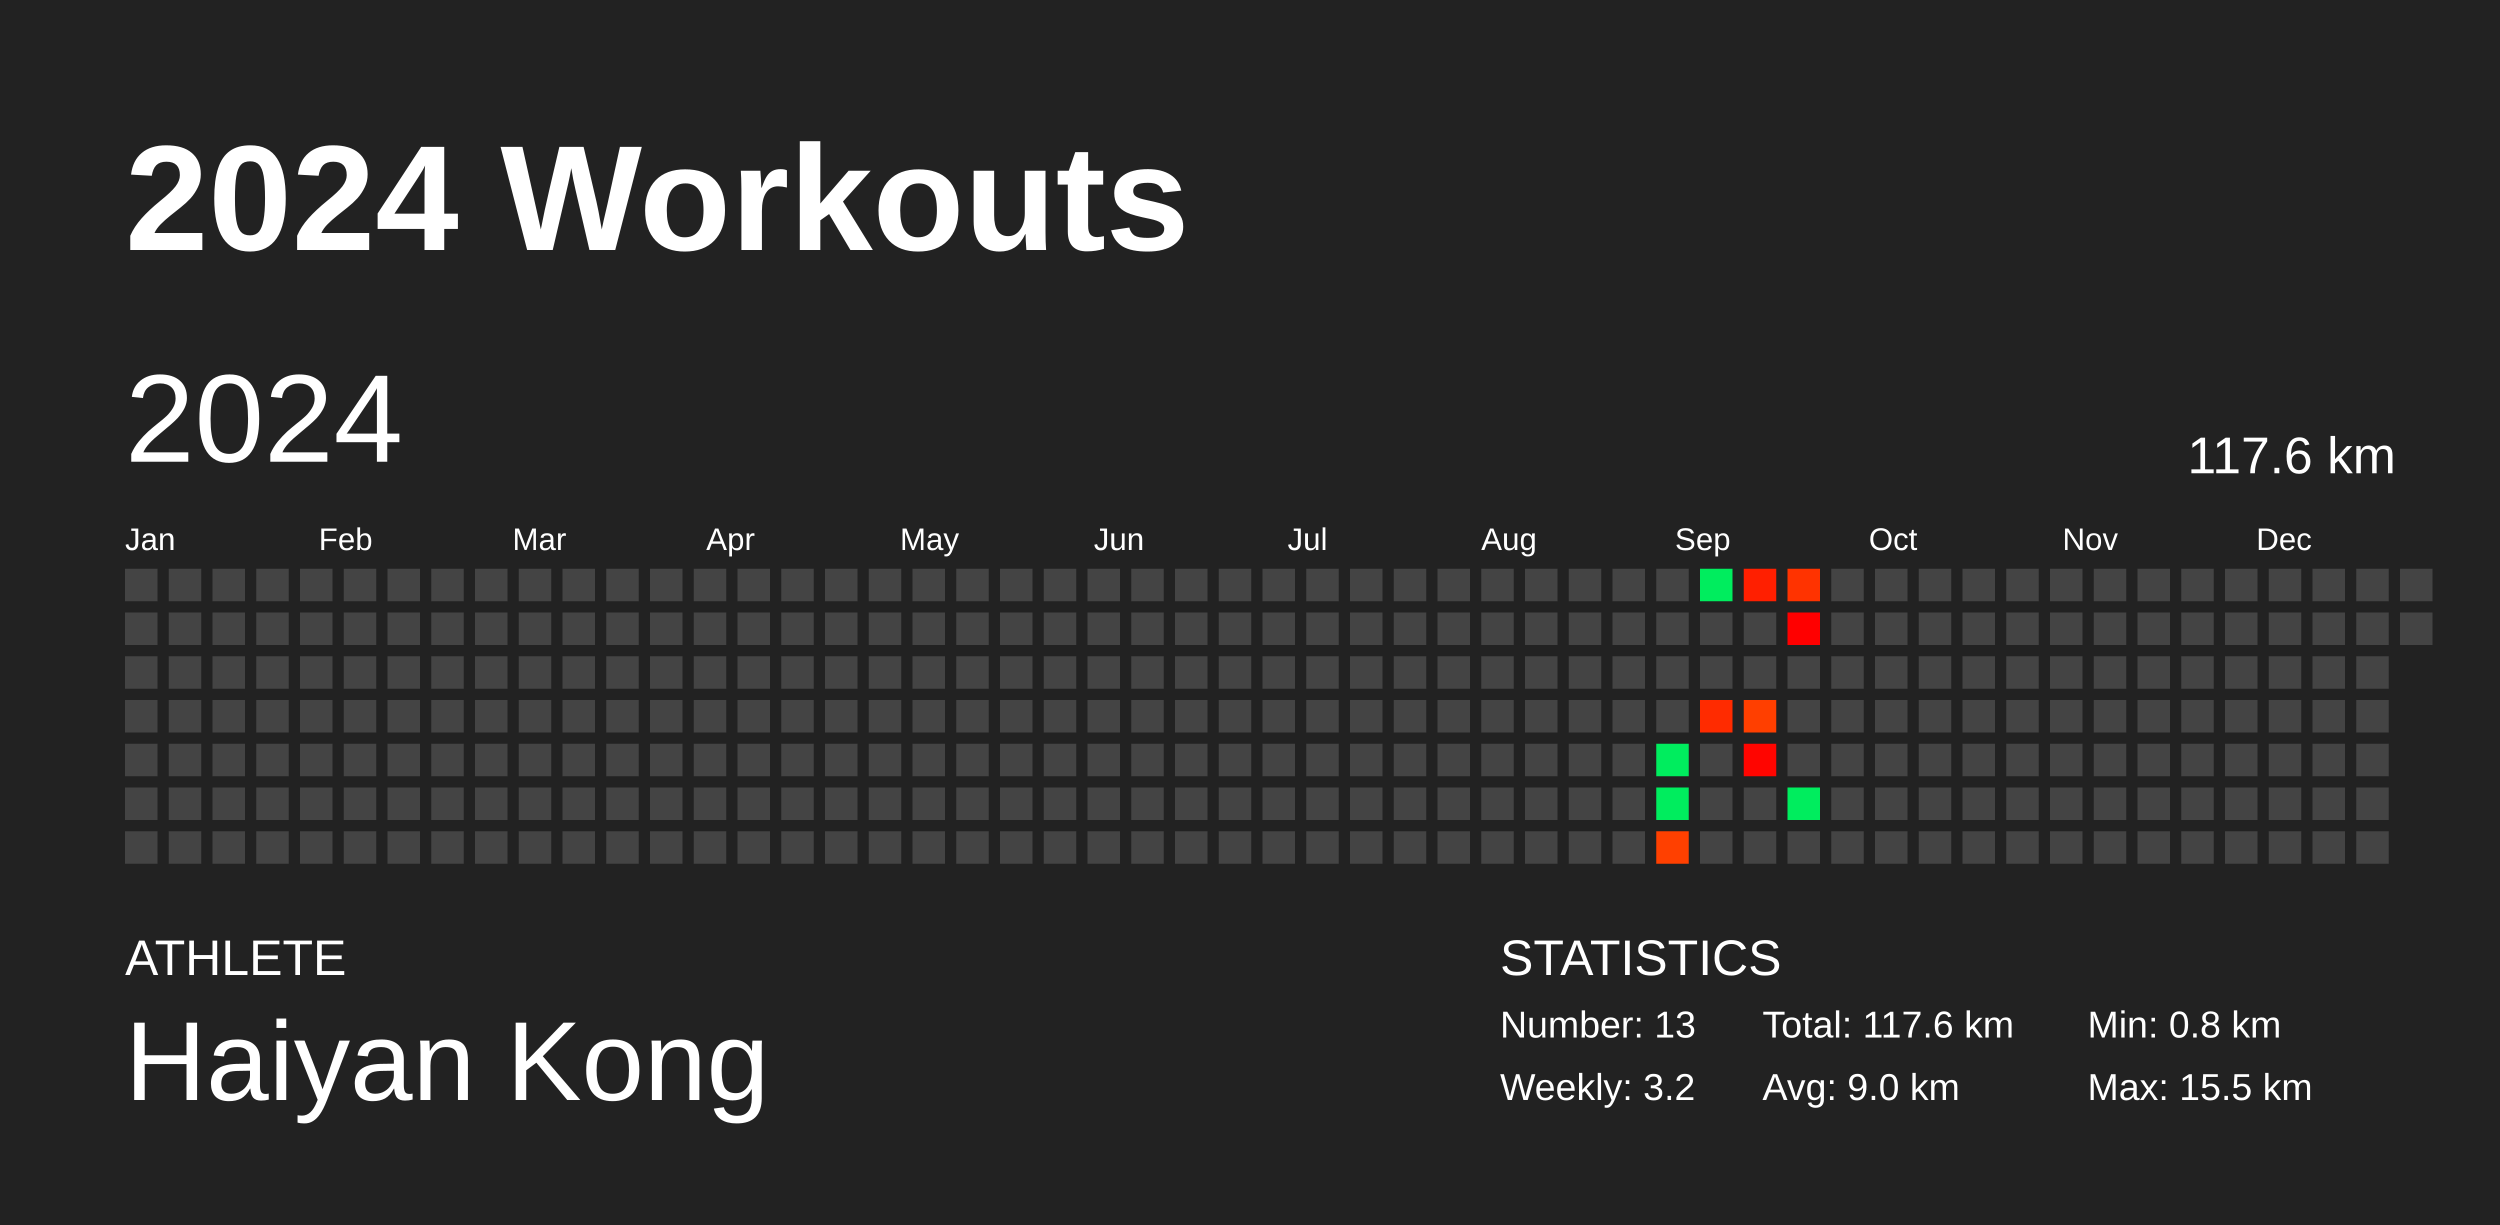
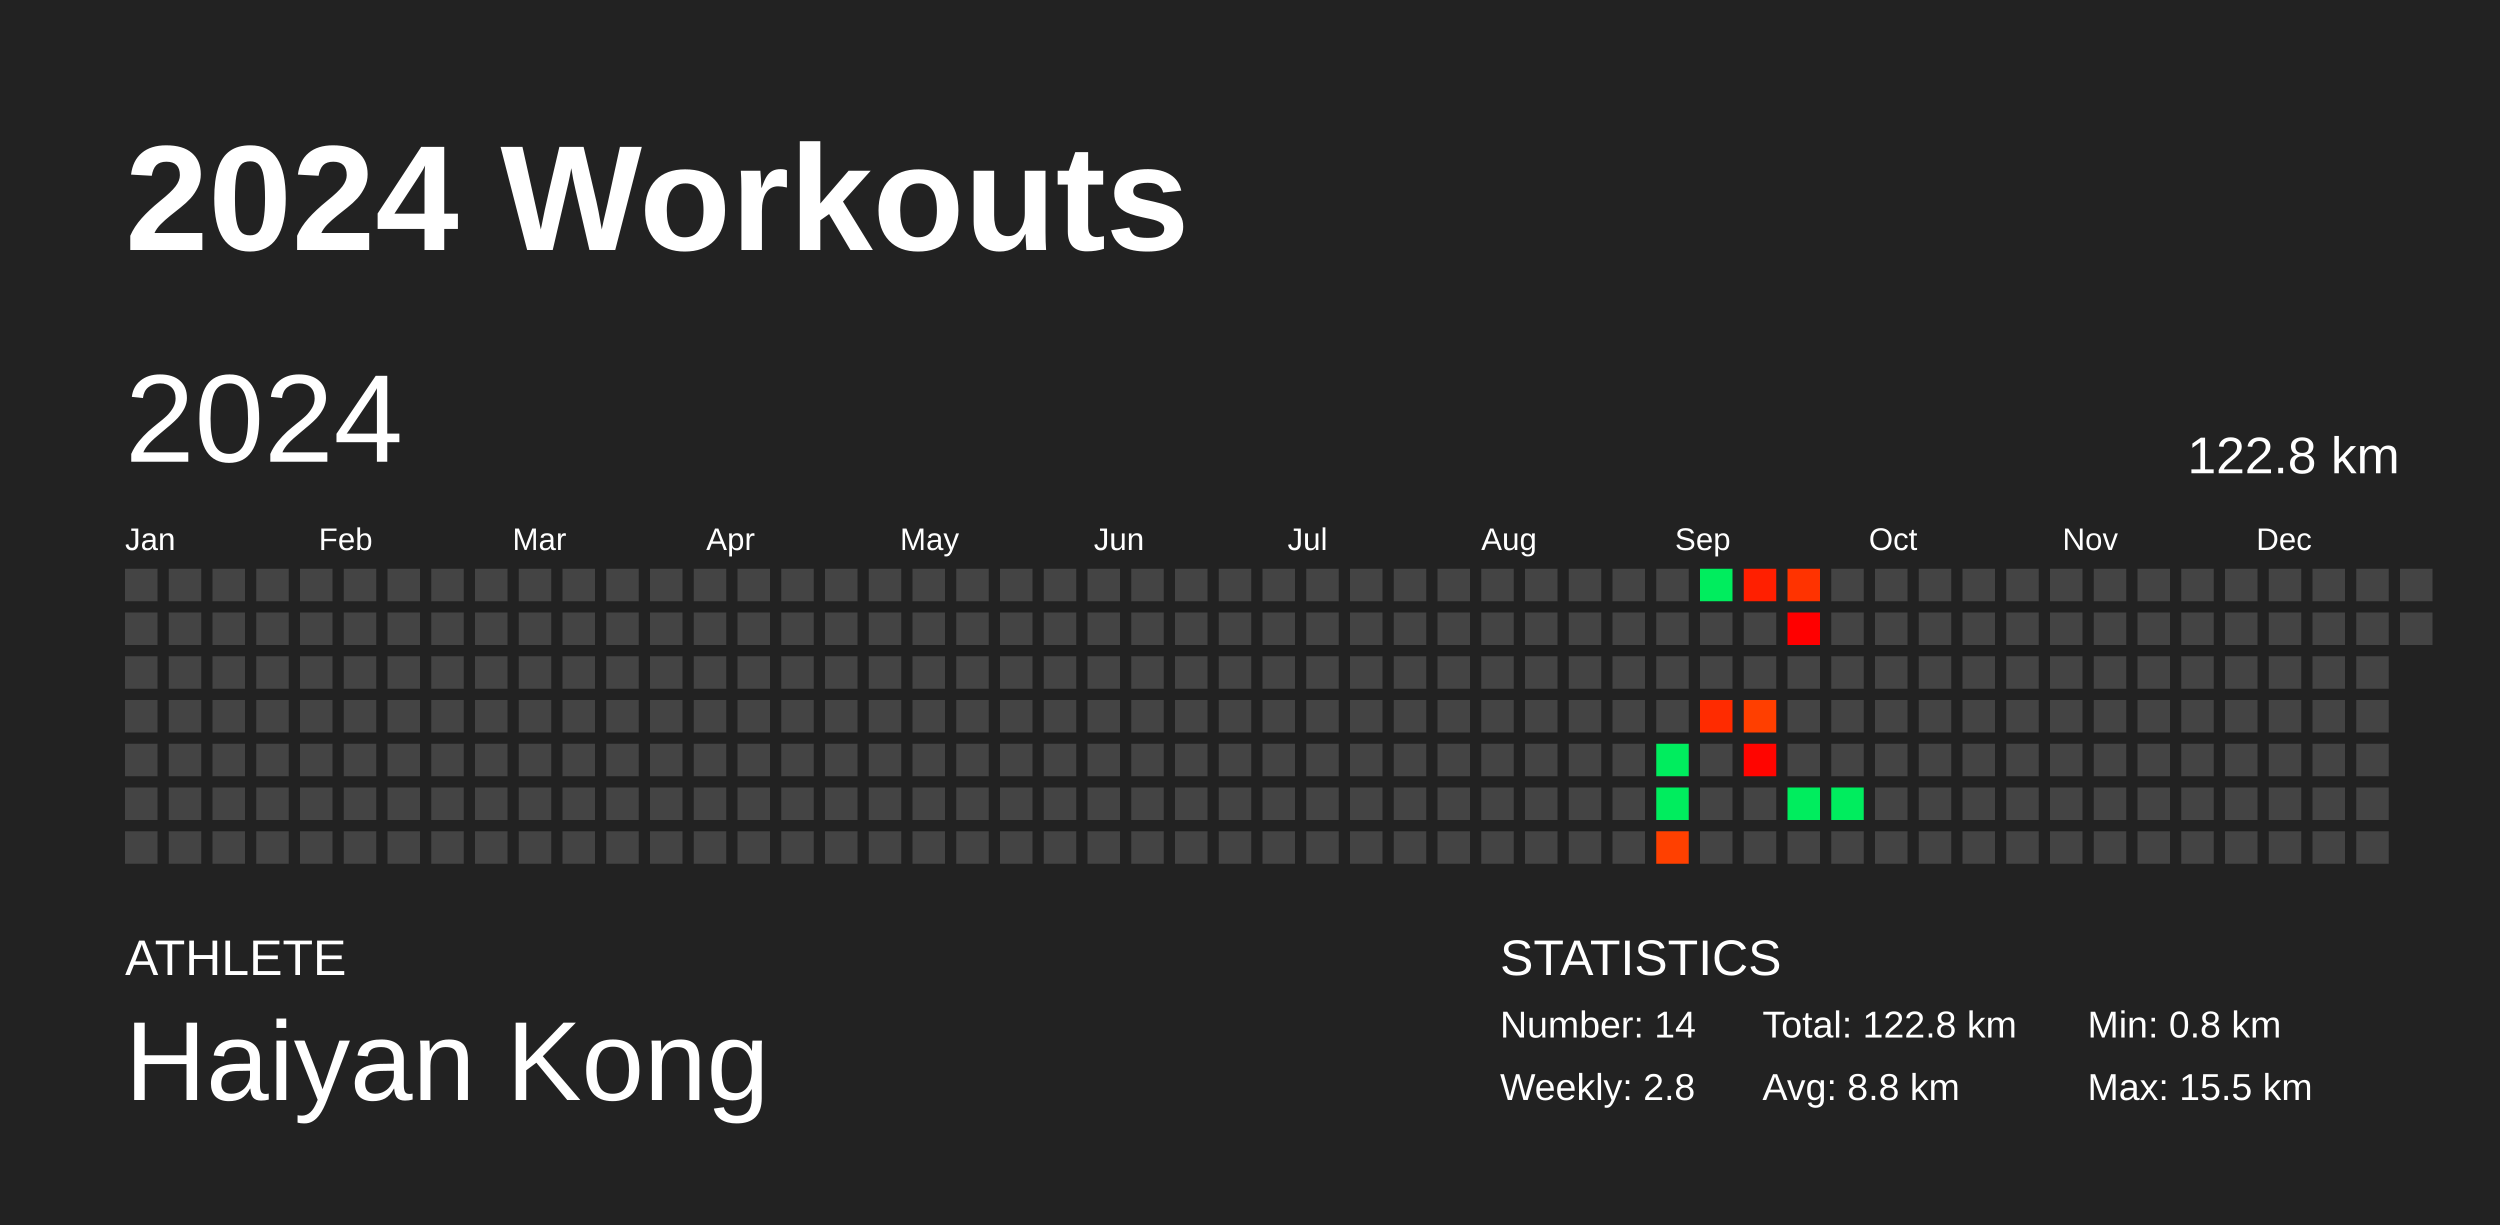
<svg xmlns="http://www.w3.org/2000/svg" baseProfile="full" height="98mm" version="1.1" viewBox="0,0,200,98" width="200mm">
  <defs />
  <rect fill="#222222" height="98" width="200" x="0" y="0" />
  <text fill="#FFFFFF" style="font-size:12px; font-family:Arial; font-weight:bold;" x="10" y="20">2024 Workouts</text>
  <text fill="#FFFFFF" style="font-size:4px; font-family:Arial" x="10" y="78">ATHLETE</text>
  <text fill="#FFFFFF" style="font-size:9px; font-family:Arial" x="10" y="88">Haiyan Kong</text>
  <text fill="#FFFFFF" style="font-size:4px; font-family:Arial" x="120" y="78">STATISTICS</text>
-   <text fill="#FFFFFF" style="font-size:3px; font-family:Arial" x="120" y="83">Number: 13</text>
-   <text fill="#FFFFFF" style="font-size:3px; font-family:Arial" x="120" y="88">Weekly: 3.2</text>
-   <text fill="#FFFFFF" style="font-size:3px; font-family:Arial" x="141" y="83">Total: 117.6 km</text>
-   <text fill="#FFFFFF" style="font-size:3px; font-family:Arial" x="141" y="88">Avg: 9.0 km</text>
+   <text fill="#FFFFFF" style="font-size:3px; font-family:Arial" x="120" y="83">Number: 14</text>
+   <text fill="#FFFFFF" style="font-size:3px; font-family:Arial" x="120" y="88">Weekly: 2.8</text>
+   <text fill="#FFFFFF" style="font-size:3px; font-family:Arial" x="141" y="83">Total: 122.8 km</text>
+   <text fill="#FFFFFF" style="font-size:3px; font-family:Arial" x="141" y="88">Avg: 8.8 km</text>
  <text fill="#FFFFFF" style="font-size:3px; font-family:Arial" x="167" y="83">Min: 0.8 km</text>
  <text fill="#FFFFFF" style="font-size:3px; font-family:Arial" x="167" y="88">Max: 15.5 km</text>
  <text dominant-baseline="hanging" fill="#FFFFFF" style="font-size:10.0px; font-family:Arial;" x="10" y="30">2024</text>
-   <text dominant-baseline="hanging" fill="#FFFFFF" style="font-size:4.125px; font-family:Arial;" x="175" y="35">117.6 km</text>
+   <text dominant-baseline="hanging" fill="#FFFFFF" style="font-size:4.125px; font-family:Arial;" x="175" y="35">122.8 km</text>
  <text fill="#FFFFFF" style="font-size:2.5px; font-family:Arial" x="10.0" y="44">Jan</text>
  <text fill="#FFFFFF" style="font-size:2.5px; font-family:Arial" x="25.5" y="44">Feb</text>
  <text fill="#FFFFFF" style="font-size:2.5px; font-family:Arial" x="41.0" y="44">Mar</text>
  <text fill="#FFFFFF" style="font-size:2.5px; font-family:Arial" x="56.5" y="44">Apr</text>
  <text fill="#FFFFFF" style="font-size:2.5px; font-family:Arial" x="72.0" y="44">May</text>
  <text fill="#FFFFFF" style="font-size:2.5px; font-family:Arial" x="87.5" y="44">Jun</text>
  <text fill="#FFFFFF" style="font-size:2.5px; font-family:Arial" x="103.0" y="44">Jul</text>
  <text fill="#FFFFFF" style="font-size:2.5px; font-family:Arial" x="118.5" y="44">Aug</text>
  <text fill="#FFFFFF" style="font-size:2.5px; font-family:Arial" x="134.0" y="44">Sep</text>
  <text fill="#FFFFFF" style="font-size:2.5px; font-family:Arial" x="149.5" y="44">Oct</text>
  <text fill="#FFFFFF" style="font-size:2.5px; font-family:Arial" x="165.0" y="44">Nov</text>
  <text fill="#FFFFFF" style="font-size:2.5px; font-family:Arial" x="180.5" y="44">Dec</text>
  <rect fill="#444444" height="2.6" width="2.6" x="10.0" y="45.5" />
  <rect fill="#444444" height="2.6" width="2.6" x="10.0" y="49.0" />
  <rect fill="#444444" height="2.6" width="2.6" x="10.0" y="52.5" />
  <rect fill="#444444" height="2.6" width="2.6" x="10.0" y="56.0" />
  <rect fill="#444444" height="2.6" width="2.6" x="10.0" y="59.5" />
  <rect fill="#444444" height="2.6" width="2.6" x="10.0" y="63.0" />
  <rect fill="#444444" height="2.6" width="2.6" x="10.0" y="66.5" />
  <rect fill="#444444" height="2.6" width="2.6" x="13.5" y="45.5" />
  <rect fill="#444444" height="2.6" width="2.6" x="13.5" y="49.0" />
  <rect fill="#444444" height="2.6" width="2.6" x="13.5" y="52.5" />
  <rect fill="#444444" height="2.6" width="2.6" x="13.5" y="56.0" />
  <rect fill="#444444" height="2.6" width="2.6" x="13.5" y="59.5" />
  <rect fill="#444444" height="2.6" width="2.6" x="13.5" y="63.0" />
  <rect fill="#444444" height="2.6" width="2.6" x="13.5" y="66.5" />
  <rect fill="#444444" height="2.6" width="2.6" x="17.0" y="45.5" />
  <rect fill="#444444" height="2.6" width="2.6" x="17.0" y="49.0" />
  <rect fill="#444444" height="2.6" width="2.6" x="17.0" y="52.5" />
  <rect fill="#444444" height="2.6" width="2.6" x="17.0" y="56.0" />
  <rect fill="#444444" height="2.6" width="2.6" x="17.0" y="59.5" />
  <rect fill="#444444" height="2.6" width="2.6" x="17.0" y="63.0" />
  <rect fill="#444444" height="2.6" width="2.6" x="17.0" y="66.5" />
  <rect fill="#444444" height="2.6" width="2.6" x="20.5" y="45.5" />
  <rect fill="#444444" height="2.6" width="2.6" x="20.5" y="49.0" />
  <rect fill="#444444" height="2.6" width="2.6" x="20.5" y="52.5" />
  <rect fill="#444444" height="2.6" width="2.6" x="20.5" y="56.0" />
  <rect fill="#444444" height="2.6" width="2.6" x="20.5" y="59.5" />
  <rect fill="#444444" height="2.6" width="2.6" x="20.5" y="63.0" />
  <rect fill="#444444" height="2.6" width="2.6" x="20.5" y="66.5" />
  <rect fill="#444444" height="2.6" width="2.6" x="24.0" y="45.5" />
  <rect fill="#444444" height="2.6" width="2.6" x="24.0" y="49.0" />
  <rect fill="#444444" height="2.6" width="2.6" x="24.0" y="52.5" />
  <rect fill="#444444" height="2.6" width="2.6" x="24.0" y="56.0" />
  <rect fill="#444444" height="2.6" width="2.6" x="24.0" y="59.5" />
  <rect fill="#444444" height="2.6" width="2.6" x="24.0" y="63.0" />
  <rect fill="#444444" height="2.6" width="2.6" x="24.0" y="66.5" />
  <rect fill="#444444" height="2.6" width="2.6" x="27.5" y="45.5" />
  <rect fill="#444444" height="2.6" width="2.6" x="27.5" y="49.0" />
  <rect fill="#444444" height="2.6" width="2.6" x="27.5" y="52.5" />
  <rect fill="#444444" height="2.6" width="2.6" x="27.5" y="56.0" />
  <rect fill="#444444" height="2.6" width="2.6" x="27.5" y="59.5" />
  <rect fill="#444444" height="2.6" width="2.6" x="27.5" y="63.0" />
  <rect fill="#444444" height="2.6" width="2.6" x="27.5" y="66.5" />
  <rect fill="#444444" height="2.6" width="2.6" x="31.0" y="45.5" />
  <rect fill="#444444" height="2.6" width="2.6" x="31.0" y="49.0" />
  <rect fill="#444444" height="2.6" width="2.6" x="31.0" y="52.5" />
  <rect fill="#444444" height="2.6" width="2.6" x="31.0" y="56.0" />
  <rect fill="#444444" height="2.6" width="2.6" x="31.0" y="59.5" />
  <rect fill="#444444" height="2.6" width="2.6" x="31.0" y="63.0" />
  <rect fill="#444444" height="2.6" width="2.6" x="31.0" y="66.5" />
  <rect fill="#444444" height="2.6" width="2.6" x="34.5" y="45.5" />
  <rect fill="#444444" height="2.6" width="2.6" x="34.5" y="49.0" />
  <rect fill="#444444" height="2.6" width="2.6" x="34.5" y="52.5" />
  <rect fill="#444444" height="2.6" width="2.6" x="34.5" y="56.0" />
  <rect fill="#444444" height="2.6" width="2.6" x="34.5" y="59.5" />
  <rect fill="#444444" height="2.6" width="2.6" x="34.5" y="63.0" />
  <rect fill="#444444" height="2.6" width="2.6" x="34.5" y="66.5" />
  <rect fill="#444444" height="2.6" width="2.6" x="38.0" y="45.5" />
  <rect fill="#444444" height="2.6" width="2.6" x="38.0" y="49.0" />
  <rect fill="#444444" height="2.6" width="2.6" x="38.0" y="52.5" />
  <rect fill="#444444" height="2.6" width="2.6" x="38.0" y="56.0" />
  <rect fill="#444444" height="2.6" width="2.6" x="38.0" y="59.5" />
  <rect fill="#444444" height="2.6" width="2.6" x="38.0" y="63.0" />
  <rect fill="#444444" height="2.6" width="2.6" x="38.0" y="66.5" />
  <rect fill="#444444" height="2.6" width="2.6" x="41.5" y="45.5" />
  <rect fill="#444444" height="2.6" width="2.6" x="41.5" y="49.0" />
  <rect fill="#444444" height="2.6" width="2.6" x="41.5" y="52.5" />
  <rect fill="#444444" height="2.6" width="2.6" x="41.5" y="56.0" />
  <rect fill="#444444" height="2.6" width="2.6" x="41.5" y="59.5" />
  <rect fill="#444444" height="2.6" width="2.6" x="41.5" y="63.0" />
  <rect fill="#444444" height="2.6" width="2.6" x="41.5" y="66.5" />
  <rect fill="#444444" height="2.6" width="2.6" x="45.0" y="45.5" />
  <rect fill="#444444" height="2.6" width="2.6" x="45.0" y="49.0" />
  <rect fill="#444444" height="2.6" width="2.6" x="45.0" y="52.5" />
  <rect fill="#444444" height="2.6" width="2.6" x="45.0" y="56.0" />
  <rect fill="#444444" height="2.6" width="2.6" x="45.0" y="59.5" />
  <rect fill="#444444" height="2.6" width="2.6" x="45.0" y="63.0" />
  <rect fill="#444444" height="2.6" width="2.6" x="45.0" y="66.5" />
  <rect fill="#444444" height="2.6" width="2.6" x="48.5" y="45.5" />
  <rect fill="#444444" height="2.6" width="2.6" x="48.5" y="49.0" />
  <rect fill="#444444" height="2.6" width="2.6" x="48.5" y="52.5" />
  <rect fill="#444444" height="2.6" width="2.6" x="48.5" y="56.0" />
  <rect fill="#444444" height="2.6" width="2.6" x="48.5" y="59.5" />
  <rect fill="#444444" height="2.6" width="2.6" x="48.5" y="63.0" />
  <rect fill="#444444" height="2.6" width="2.6" x="48.5" y="66.5" />
  <rect fill="#444444" height="2.6" width="2.6" x="52.0" y="45.5" />
  <rect fill="#444444" height="2.6" width="2.6" x="52.0" y="49.0" />
  <rect fill="#444444" height="2.6" width="2.6" x="52.0" y="52.5" />
  <rect fill="#444444" height="2.6" width="2.6" x="52.0" y="56.0" />
  <rect fill="#444444" height="2.6" width="2.6" x="52.0" y="59.5" />
  <rect fill="#444444" height="2.6" width="2.6" x="52.0" y="63.0" />
  <rect fill="#444444" height="2.6" width="2.6" x="52.0" y="66.5" />
  <rect fill="#444444" height="2.6" width="2.6" x="55.5" y="45.5" />
  <rect fill="#444444" height="2.6" width="2.6" x="55.5" y="49.0" />
  <rect fill="#444444" height="2.6" width="2.6" x="55.5" y="52.5" />
  <rect fill="#444444" height="2.6" width="2.6" x="55.5" y="56.0" />
  <rect fill="#444444" height="2.6" width="2.6" x="55.5" y="59.5" />
  <rect fill="#444444" height="2.6" width="2.6" x="55.5" y="63.0" />
  <rect fill="#444444" height="2.6" width="2.6" x="55.5" y="66.5" />
  <rect fill="#444444" height="2.6" width="2.6" x="59.0" y="45.5" />
  <rect fill="#444444" height="2.6" width="2.6" x="59.0" y="49.0" />
  <rect fill="#444444" height="2.6" width="2.6" x="59.0" y="52.5" />
  <rect fill="#444444" height="2.6" width="2.6" x="59.0" y="56.0" />
  <rect fill="#444444" height="2.6" width="2.6" x="59.0" y="59.5" />
  <rect fill="#444444" height="2.6" width="2.6" x="59.0" y="63.0" />
  <rect fill="#444444" height="2.6" width="2.6" x="59.0" y="66.5" />
  <rect fill="#444444" height="2.6" width="2.6" x="62.5" y="45.5" />
  <rect fill="#444444" height="2.6" width="2.6" x="62.5" y="49.0" />
  <rect fill="#444444" height="2.6" width="2.6" x="62.5" y="52.5" />
  <rect fill="#444444" height="2.6" width="2.6" x="62.5" y="56.0" />
  <rect fill="#444444" height="2.6" width="2.6" x="62.5" y="59.5" />
  <rect fill="#444444" height="2.6" width="2.6" x="62.5" y="63.0" />
  <rect fill="#444444" height="2.6" width="2.6" x="62.5" y="66.5" />
  <rect fill="#444444" height="2.6" width="2.6" x="66.0" y="45.5" />
  <rect fill="#444444" height="2.6" width="2.6" x="66.0" y="49.0" />
  <rect fill="#444444" height="2.6" width="2.6" x="66.0" y="52.5" />
  <rect fill="#444444" height="2.6" width="2.6" x="66.0" y="56.0" />
  <rect fill="#444444" height="2.6" width="2.6" x="66.0" y="59.5" />
  <rect fill="#444444" height="2.6" width="2.6" x="66.0" y="63.0" />
  <rect fill="#444444" height="2.6" width="2.6" x="66.0" y="66.5" />
  <rect fill="#444444" height="2.6" width="2.6" x="69.5" y="45.5" />
  <rect fill="#444444" height="2.6" width="2.6" x="69.5" y="49.0" />
  <rect fill="#444444" height="2.6" width="2.6" x="69.5" y="52.5" />
  <rect fill="#444444" height="2.6" width="2.6" x="69.5" y="56.0" />
  <rect fill="#444444" height="2.6" width="2.6" x="69.5" y="59.5" />
  <rect fill="#444444" height="2.6" width="2.6" x="69.5" y="63.0" />
  <rect fill="#444444" height="2.6" width="2.6" x="69.5" y="66.5" />
  <rect fill="#444444" height="2.6" width="2.6" x="73.0" y="45.5" />
  <rect fill="#444444" height="2.6" width="2.6" x="73.0" y="49.0" />
  <rect fill="#444444" height="2.6" width="2.6" x="73.0" y="52.5" />
  <rect fill="#444444" height="2.6" width="2.6" x="73.0" y="56.0" />
  <rect fill="#444444" height="2.6" width="2.6" x="73.0" y="59.5" />
  <rect fill="#444444" height="2.6" width="2.6" x="73.0" y="63.0" />
  <rect fill="#444444" height="2.6" width="2.6" x="73.0" y="66.5" />
  <rect fill="#444444" height="2.6" width="2.6" x="76.5" y="45.5" />
  <rect fill="#444444" height="2.6" width="2.6" x="76.5" y="49.0" />
  <rect fill="#444444" height="2.6" width="2.6" x="76.5" y="52.5" />
  <rect fill="#444444" height="2.6" width="2.6" x="76.5" y="56.0" />
  <rect fill="#444444" height="2.6" width="2.6" x="76.5" y="59.5" />
  <rect fill="#444444" height="2.6" width="2.6" x="76.5" y="63.0" />
  <rect fill="#444444" height="2.6" width="2.6" x="76.5" y="66.5" />
  <rect fill="#444444" height="2.6" width="2.6" x="80.0" y="45.5" />
  <rect fill="#444444" height="2.6" width="2.6" x="80.0" y="49.0" />
  <rect fill="#444444" height="2.6" width="2.6" x="80.0" y="52.5" />
  <rect fill="#444444" height="2.6" width="2.6" x="80.0" y="56.0" />
  <rect fill="#444444" height="2.6" width="2.6" x="80.0" y="59.5" />
  <rect fill="#444444" height="2.6" width="2.6" x="80.0" y="63.0" />
  <rect fill="#444444" height="2.6" width="2.6" x="80.0" y="66.5" />
  <rect fill="#444444" height="2.6" width="2.6" x="83.5" y="45.5" />
  <rect fill="#444444" height="2.6" width="2.6" x="83.5" y="49.0" />
  <rect fill="#444444" height="2.6" width="2.6" x="83.5" y="52.5" />
  <rect fill="#444444" height="2.6" width="2.6" x="83.5" y="56.0" />
  <rect fill="#444444" height="2.6" width="2.6" x="83.5" y="59.5" />
  <rect fill="#444444" height="2.6" width="2.6" x="83.5" y="63.0" />
  <rect fill="#444444" height="2.6" width="2.6" x="83.5" y="66.5" />
  <rect fill="#444444" height="2.6" width="2.6" x="87.0" y="45.5" />
  <rect fill="#444444" height="2.6" width="2.6" x="87.0" y="49.0" />
  <rect fill="#444444" height="2.6" width="2.6" x="87.0" y="52.5" />
  <rect fill="#444444" height="2.6" width="2.6" x="87.0" y="56.0" />
  <rect fill="#444444" height="2.6" width="2.6" x="87.0" y="59.5" />
  <rect fill="#444444" height="2.6" width="2.6" x="87.0" y="63.0" />
  <rect fill="#444444" height="2.6" width="2.6" x="87.0" y="66.5" />
  <rect fill="#444444" height="2.6" width="2.6" x="90.5" y="45.5" />
  <rect fill="#444444" height="2.6" width="2.6" x="90.5" y="49.0" />
  <rect fill="#444444" height="2.6" width="2.6" x="90.5" y="52.5" />
  <rect fill="#444444" height="2.6" width="2.6" x="90.5" y="56.0" />
  <rect fill="#444444" height="2.6" width="2.6" x="90.5" y="59.5" />
  <rect fill="#444444" height="2.6" width="2.6" x="90.5" y="63.0" />
  <rect fill="#444444" height="2.6" width="2.6" x="90.5" y="66.5" />
  <rect fill="#444444" height="2.6" width="2.6" x="94.0" y="45.5" />
  <rect fill="#444444" height="2.6" width="2.6" x="94.0" y="49.0" />
  <rect fill="#444444" height="2.6" width="2.6" x="94.0" y="52.5" />
  <rect fill="#444444" height="2.6" width="2.6" x="94.0" y="56.0" />
  <rect fill="#444444" height="2.6" width="2.6" x="94.0" y="59.5" />
  <rect fill="#444444" height="2.6" width="2.6" x="94.0" y="63.0" />
  <rect fill="#444444" height="2.6" width="2.6" x="94.0" y="66.5" />
  <rect fill="#444444" height="2.6" width="2.6" x="97.5" y="45.5" />
  <rect fill="#444444" height="2.6" width="2.6" x="97.5" y="49.0" />
  <rect fill="#444444" height="2.6" width="2.6" x="97.5" y="52.5" />
  <rect fill="#444444" height="2.6" width="2.6" x="97.5" y="56.0" />
  <rect fill="#444444" height="2.6" width="2.6" x="97.5" y="59.5" />
  <rect fill="#444444" height="2.6" width="2.6" x="97.5" y="63.0" />
  <rect fill="#444444" height="2.6" width="2.6" x="97.5" y="66.5" />
  <rect fill="#444444" height="2.6" width="2.6" x="101.0" y="45.5" />
  <rect fill="#444444" height="2.6" width="2.6" x="101.0" y="49.0" />
  <rect fill="#444444" height="2.6" width="2.6" x="101.0" y="52.5" />
  <rect fill="#444444" height="2.6" width="2.6" x="101.0" y="56.0" />
  <rect fill="#444444" height="2.6" width="2.6" x="101.0" y="59.5" />
  <rect fill="#444444" height="2.6" width="2.6" x="101.0" y="63.0" />
  <rect fill="#444444" height="2.6" width="2.6" x="101.0" y="66.5" />
  <rect fill="#444444" height="2.6" width="2.6" x="104.5" y="45.5" />
  <rect fill="#444444" height="2.6" width="2.6" x="104.5" y="49.0" />
  <rect fill="#444444" height="2.6" width="2.6" x="104.5" y="52.5" />
  <rect fill="#444444" height="2.6" width="2.6" x="104.5" y="56.0" />
  <rect fill="#444444" height="2.6" width="2.6" x="104.5" y="59.5" />
  <rect fill="#444444" height="2.6" width="2.6" x="104.5" y="63.0" />
  <rect fill="#444444" height="2.6" width="2.6" x="104.5" y="66.5" />
  <rect fill="#444444" height="2.6" width="2.6" x="108.0" y="45.5" />
  <rect fill="#444444" height="2.6" width="2.6" x="108.0" y="49.0" />
  <rect fill="#444444" height="2.6" width="2.6" x="108.0" y="52.5" />
  <rect fill="#444444" height="2.6" width="2.6" x="108.0" y="56.0" />
  <rect fill="#444444" height="2.6" width="2.6" x="108.0" y="59.5" />
  <rect fill="#444444" height="2.6" width="2.6" x="108.0" y="63.0" />
  <rect fill="#444444" height="2.6" width="2.6" x="108.0" y="66.5" />
  <rect fill="#444444" height="2.6" width="2.6" x="111.5" y="45.5" />
  <rect fill="#444444" height="2.6" width="2.6" x="111.5" y="49.0" />
  <rect fill="#444444" height="2.6" width="2.6" x="111.5" y="52.5" />
  <rect fill="#444444" height="2.6" width="2.6" x="111.5" y="56.0" />
  <rect fill="#444444" height="2.6" width="2.6" x="111.5" y="59.5" />
  <rect fill="#444444" height="2.6" width="2.6" x="111.5" y="63.0" />
  <rect fill="#444444" height="2.6" width="2.6" x="111.5" y="66.5" />
  <rect fill="#444444" height="2.6" width="2.6" x="115.0" y="45.5" />
  <rect fill="#444444" height="2.6" width="2.6" x="115.0" y="49.0" />
  <rect fill="#444444" height="2.6" width="2.6" x="115.0" y="52.5" />
  <rect fill="#444444" height="2.6" width="2.6" x="115.0" y="56.0" />
  <rect fill="#444444" height="2.6" width="2.6" x="115.0" y="59.5" />
  <rect fill="#444444" height="2.6" width="2.6" x="115.0" y="63.0" />
  <rect fill="#444444" height="2.6" width="2.6" x="115.0" y="66.5" />
  <rect fill="#444444" height="2.6" width="2.6" x="118.5" y="45.5" />
  <rect fill="#444444" height="2.6" width="2.6" x="118.5" y="49.0" />
  <rect fill="#444444" height="2.6" width="2.6" x="118.5" y="52.5" />
  <rect fill="#444444" height="2.6" width="2.6" x="118.5" y="56.0" />
  <rect fill="#444444" height="2.6" width="2.6" x="118.5" y="59.5" />
  <rect fill="#444444" height="2.6" width="2.6" x="118.5" y="63.0" />
  <rect fill="#444444" height="2.6" width="2.6" x="118.5" y="66.5" />
  <rect fill="#444444" height="2.6" width="2.6" x="122.0" y="45.5" />
  <rect fill="#444444" height="2.6" width="2.6" x="122.0" y="49.0" />
  <rect fill="#444444" height="2.6" width="2.6" x="122.0" y="52.5" />
  <rect fill="#444444" height="2.6" width="2.6" x="122.0" y="56.0" />
  <rect fill="#444444" height="2.6" width="2.6" x="122.0" y="59.5" />
  <rect fill="#444444" height="2.6" width="2.6" x="122.0" y="63.0" />
  <rect fill="#444444" height="2.6" width="2.6" x="122.0" y="66.5" />
  <rect fill="#444444" height="2.6" width="2.6" x="125.5" y="45.5" />
  <rect fill="#444444" height="2.6" width="2.6" x="125.5" y="49.0" />
  <rect fill="#444444" height="2.6" width="2.6" x="125.5" y="52.5" />
  <rect fill="#444444" height="2.6" width="2.6" x="125.5" y="56.0" />
  <rect fill="#444444" height="2.6" width="2.6" x="125.5" y="59.5" />
  <rect fill="#444444" height="2.6" width="2.6" x="125.5" y="63.0" />
  <rect fill="#444444" height="2.6" width="2.6" x="125.5" y="66.5" />
  <rect fill="#444444" height="2.6" width="2.6" x="129.0" y="45.5" />
  <rect fill="#444444" height="2.6" width="2.6" x="129.0" y="49.0" />
  <rect fill="#444444" height="2.6" width="2.6" x="129.0" y="52.5" />
  <rect fill="#444444" height="2.6" width="2.6" x="129.0" y="56.0" />
  <rect fill="#444444" height="2.6" width="2.6" x="129.0" y="59.5" />
  <rect fill="#444444" height="2.6" width="2.6" x="129.0" y="63.0" />
  <rect fill="#444444" height="2.6" width="2.6" x="129.0" y="66.5" />
  <rect fill="#444444" height="2.6" width="2.6" x="132.5" y="45.5" />
  <rect fill="#444444" height="2.6" width="2.6" x="132.5" y="49.0" />
  <rect fill="#444444" height="2.6" width="2.6" x="132.5" y="52.5" />
  <rect fill="#444444" height="2.6" width="2.6" x="132.5" y="56.0" />
  <rect fill="#00ed5e" height="2.6" width="2.6" x="132.5" y="59.5" />
  <rect fill="#00ed5e" height="2.6" width="2.6" x="132.5" y="63.0" />
  <rect fill="#ff4000" height="2.6" width="2.6" x="132.5" y="66.5" />
  <rect fill="#00ed5e" height="2.6" width="2.6" x="136.0" y="45.5" />
  <rect fill="#444444" height="2.6" width="2.6" x="136.0" y="49.0" />
  <rect fill="#444444" height="2.6" width="2.6" x="136.0" y="52.5" />
  <rect fill="#ff2b00" height="2.6" width="2.6" x="136.0" y="56.0" />
  <rect fill="#444444" height="2.6" width="2.6" x="136.0" y="59.5" />
  <rect fill="#444444" height="2.6" width="2.6" x="136.0" y="63.0" />
  <rect fill="#444444" height="2.6" width="2.6" x="136.0" y="66.5" />
  <rect fill="#ff1f00" height="2.6" width="2.6" x="139.5" y="45.5" />
  <rect fill="#444444" height="2.6" width="2.6" x="139.5" y="49.0" />
  <rect fill="#444444" height="2.6" width="2.6" x="139.5" y="52.5" />
  <rect fill="#ff3f00" height="2.6" width="2.6" x="139.5" y="56.0" />
  <rect fill="#ff0500" height="2.6" width="2.6" x="139.5" y="59.5" />
  <rect fill="#444444" height="2.6" width="2.6" x="139.5" y="63.0" />
  <rect fill="#444444" height="2.6" width="2.6" x="139.5" y="66.5" />
  <rect fill="#ff3300" height="2.6" width="2.6" x="143.0" y="45.5" />
  <rect fill="#ff0000" height="2.6" width="2.6" x="143.0" y="49.0" />
  <rect fill="#444444" height="2.6" width="2.6" x="143.0" y="52.5" />
  <rect fill="#444444" height="2.6" width="2.6" x="143.0" y="56.0" />
  <rect fill="#444444" height="2.6" width="2.6" x="143.0" y="59.5" />
  <rect fill="#00ed5e" height="2.6" width="2.6" x="143.0" y="63.0" />
  <rect fill="#444444" height="2.6" width="2.6" x="143.0" y="66.5" />
  <rect fill="#444444" height="2.6" width="2.6" x="146.5" y="45.5" />
  <rect fill="#444444" height="2.6" width="2.6" x="146.5" y="49.0" />
  <rect fill="#444444" height="2.6" width="2.6" x="146.5" y="52.5" />
  <rect fill="#444444" height="2.6" width="2.6" x="146.5" y="56.0" />
  <rect fill="#444444" height="2.6" width="2.6" x="146.5" y="59.5" />
-   <rect fill="#444444" height="2.6" width="2.6" x="146.5" y="63.0" />
+   <rect fill="#00ed5e" height="2.6" width="2.6" x="146.5" y="63.0" />
  <rect fill="#444444" height="2.6" width="2.6" x="146.5" y="66.5" />
  <rect fill="#444444" height="2.6" width="2.6" x="150.0" y="45.5" />
  <rect fill="#444444" height="2.6" width="2.6" x="150.0" y="49.0" />
  <rect fill="#444444" height="2.6" width="2.6" x="150.0" y="52.5" />
  <rect fill="#444444" height="2.6" width="2.6" x="150.0" y="56.0" />
  <rect fill="#444444" height="2.6" width="2.6" x="150.0" y="59.5" />
  <rect fill="#444444" height="2.6" width="2.6" x="150.0" y="63.0" />
  <rect fill="#444444" height="2.6" width="2.6" x="150.0" y="66.5" />
  <rect fill="#444444" height="2.6" width="2.6" x="153.5" y="45.5" />
  <rect fill="#444444" height="2.6" width="2.6" x="153.5" y="49.0" />
  <rect fill="#444444" height="2.6" width="2.6" x="153.5" y="52.5" />
  <rect fill="#444444" height="2.6" width="2.6" x="153.5" y="56.0" />
  <rect fill="#444444" height="2.6" width="2.6" x="153.5" y="59.5" />
  <rect fill="#444444" height="2.6" width="2.6" x="153.5" y="63.0" />
  <rect fill="#444444" height="2.6" width="2.6" x="153.5" y="66.5" />
  <rect fill="#444444" height="2.6" width="2.6" x="157.0" y="45.5" />
  <rect fill="#444444" height="2.6" width="2.6" x="157.0" y="49.0" />
  <rect fill="#444444" height="2.6" width="2.6" x="157.0" y="52.5" />
  <rect fill="#444444" height="2.6" width="2.6" x="157.0" y="56.0" />
  <rect fill="#444444" height="2.6" width="2.6" x="157.0" y="59.5" />
  <rect fill="#444444" height="2.6" width="2.6" x="157.0" y="63.0" />
  <rect fill="#444444" height="2.6" width="2.6" x="157.0" y="66.5" />
  <rect fill="#444444" height="2.6" width="2.6" x="160.5" y="45.5" />
  <rect fill="#444444" height="2.6" width="2.6" x="160.5" y="49.0" />
  <rect fill="#444444" height="2.6" width="2.6" x="160.5" y="52.5" />
  <rect fill="#444444" height="2.6" width="2.6" x="160.5" y="56.0" />
  <rect fill="#444444" height="2.6" width="2.6" x="160.5" y="59.5" />
  <rect fill="#444444" height="2.6" width="2.6" x="160.5" y="63.0" />
  <rect fill="#444444" height="2.6" width="2.6" x="160.5" y="66.5" />
  <rect fill="#444444" height="2.6" width="2.6" x="164.0" y="45.5" />
  <rect fill="#444444" height="2.6" width="2.6" x="164.0" y="49.0" />
  <rect fill="#444444" height="2.6" width="2.6" x="164.0" y="52.5" />
  <rect fill="#444444" height="2.6" width="2.6" x="164.0" y="56.0" />
  <rect fill="#444444" height="2.6" width="2.6" x="164.0" y="59.5" />
  <rect fill="#444444" height="2.6" width="2.6" x="164.0" y="63.0" />
  <rect fill="#444444" height="2.6" width="2.6" x="164.0" y="66.5" />
  <rect fill="#444444" height="2.6" width="2.6" x="167.5" y="45.5" />
  <rect fill="#444444" height="2.6" width="2.6" x="167.5" y="49.0" />
  <rect fill="#444444" height="2.6" width="2.6" x="167.5" y="52.5" />
  <rect fill="#444444" height="2.6" width="2.6" x="167.5" y="56.0" />
  <rect fill="#444444" height="2.6" width="2.6" x="167.5" y="59.5" />
  <rect fill="#444444" height="2.6" width="2.6" x="167.5" y="63.0" />
  <rect fill="#444444" height="2.6" width="2.6" x="167.5" y="66.5" />
  <rect fill="#444444" height="2.6" width="2.6" x="171.0" y="45.5" />
  <rect fill="#444444" height="2.6" width="2.6" x="171.0" y="49.0" />
  <rect fill="#444444" height="2.6" width="2.6" x="171.0" y="52.5" />
  <rect fill="#444444" height="2.6" width="2.6" x="171.0" y="56.0" />
  <rect fill="#444444" height="2.6" width="2.6" x="171.0" y="59.5" />
  <rect fill="#444444" height="2.6" width="2.6" x="171.0" y="63.0" />
  <rect fill="#444444" height="2.6" width="2.6" x="171.0" y="66.5" />
  <rect fill="#444444" height="2.6" width="2.6" x="174.5" y="45.5" />
  <rect fill="#444444" height="2.6" width="2.6" x="174.5" y="49.0" />
  <rect fill="#444444" height="2.6" width="2.6" x="174.5" y="52.5" />
  <rect fill="#444444" height="2.6" width="2.6" x="174.5" y="56.0" />
  <rect fill="#444444" height="2.6" width="2.6" x="174.5" y="59.5" />
  <rect fill="#444444" height="2.6" width="2.6" x="174.5" y="63.0" />
  <rect fill="#444444" height="2.6" width="2.6" x="174.5" y="66.5" />
  <rect fill="#444444" height="2.6" width="2.6" x="178.0" y="45.5" />
  <rect fill="#444444" height="2.6" width="2.6" x="178.0" y="49.0" />
  <rect fill="#444444" height="2.6" width="2.6" x="178.0" y="52.5" />
  <rect fill="#444444" height="2.6" width="2.6" x="178.0" y="56.0" />
  <rect fill="#444444" height="2.6" width="2.6" x="178.0" y="59.5" />
  <rect fill="#444444" height="2.6" width="2.6" x="178.0" y="63.0" />
  <rect fill="#444444" height="2.6" width="2.6" x="178.0" y="66.5" />
  <rect fill="#444444" height="2.6" width="2.6" x="181.5" y="45.5" />
  <rect fill="#444444" height="2.6" width="2.6" x="181.5" y="49.0" />
  <rect fill="#444444" height="2.6" width="2.6" x="181.5" y="52.5" />
  <rect fill="#444444" height="2.6" width="2.6" x="181.5" y="56.0" />
  <rect fill="#444444" height="2.6" width="2.6" x="181.5" y="59.5" />
  <rect fill="#444444" height="2.6" width="2.6" x="181.5" y="63.0" />
  <rect fill="#444444" height="2.6" width="2.6" x="181.5" y="66.5" />
  <rect fill="#444444" height="2.6" width="2.6" x="185.0" y="45.5" />
  <rect fill="#444444" height="2.6" width="2.6" x="185.0" y="49.0" />
  <rect fill="#444444" height="2.6" width="2.6" x="185.0" y="52.5" />
  <rect fill="#444444" height="2.6" width="2.6" x="185.0" y="56.0" />
  <rect fill="#444444" height="2.6" width="2.6" x="185.0" y="59.5" />
  <rect fill="#444444" height="2.6" width="2.6" x="185.0" y="63.0" />
  <rect fill="#444444" height="2.6" width="2.6" x="185.0" y="66.5" />
  <rect fill="#444444" height="2.6" width="2.6" x="188.5" y="45.5" />
  <rect fill="#444444" height="2.6" width="2.6" x="188.5" y="49.0" />
  <rect fill="#444444" height="2.6" width="2.6" x="188.5" y="52.5" />
  <rect fill="#444444" height="2.6" width="2.6" x="188.5" y="56.0" />
  <rect fill="#444444" height="2.6" width="2.6" x="188.5" y="59.5" />
  <rect fill="#444444" height="2.6" width="2.6" x="188.5" y="63.0" />
  <rect fill="#444444" height="2.6" width="2.6" x="188.5" y="66.5" />
  <rect fill="#444444" height="2.6" width="2.6" x="192.0" y="45.5" />
  <rect fill="#444444" height="2.6" width="2.6" x="192.0" y="49.0" />
</svg>
